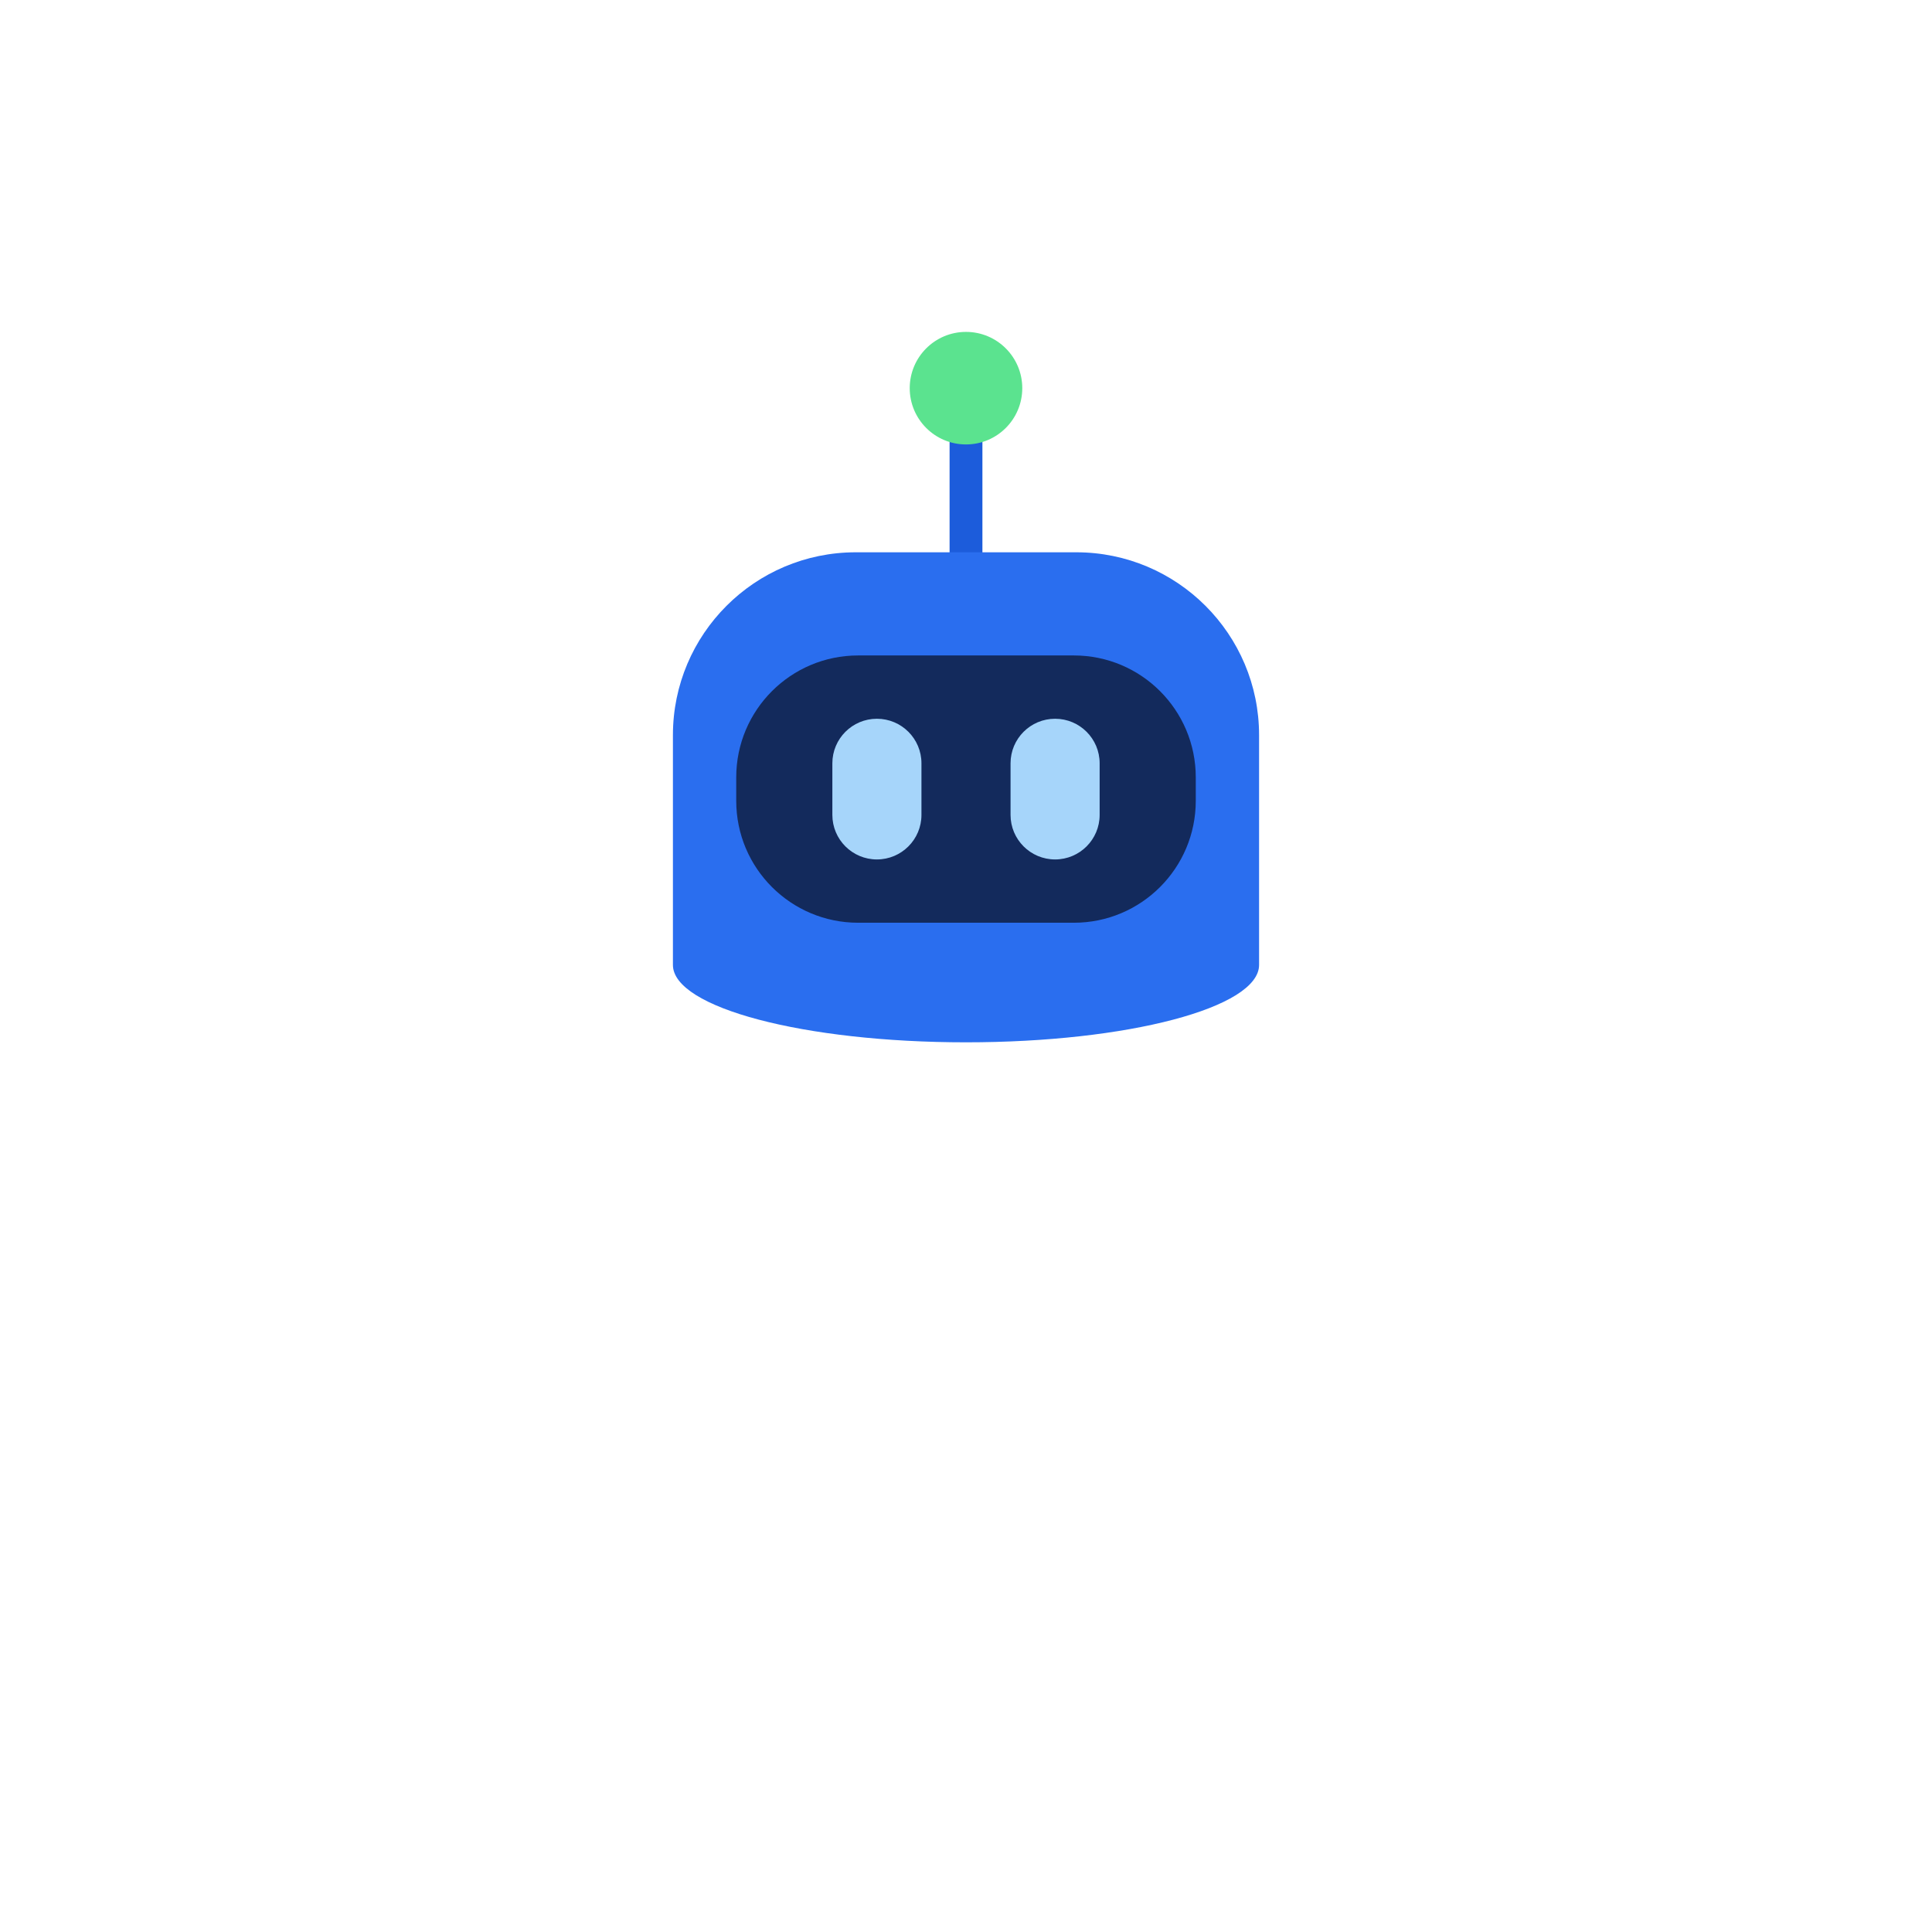
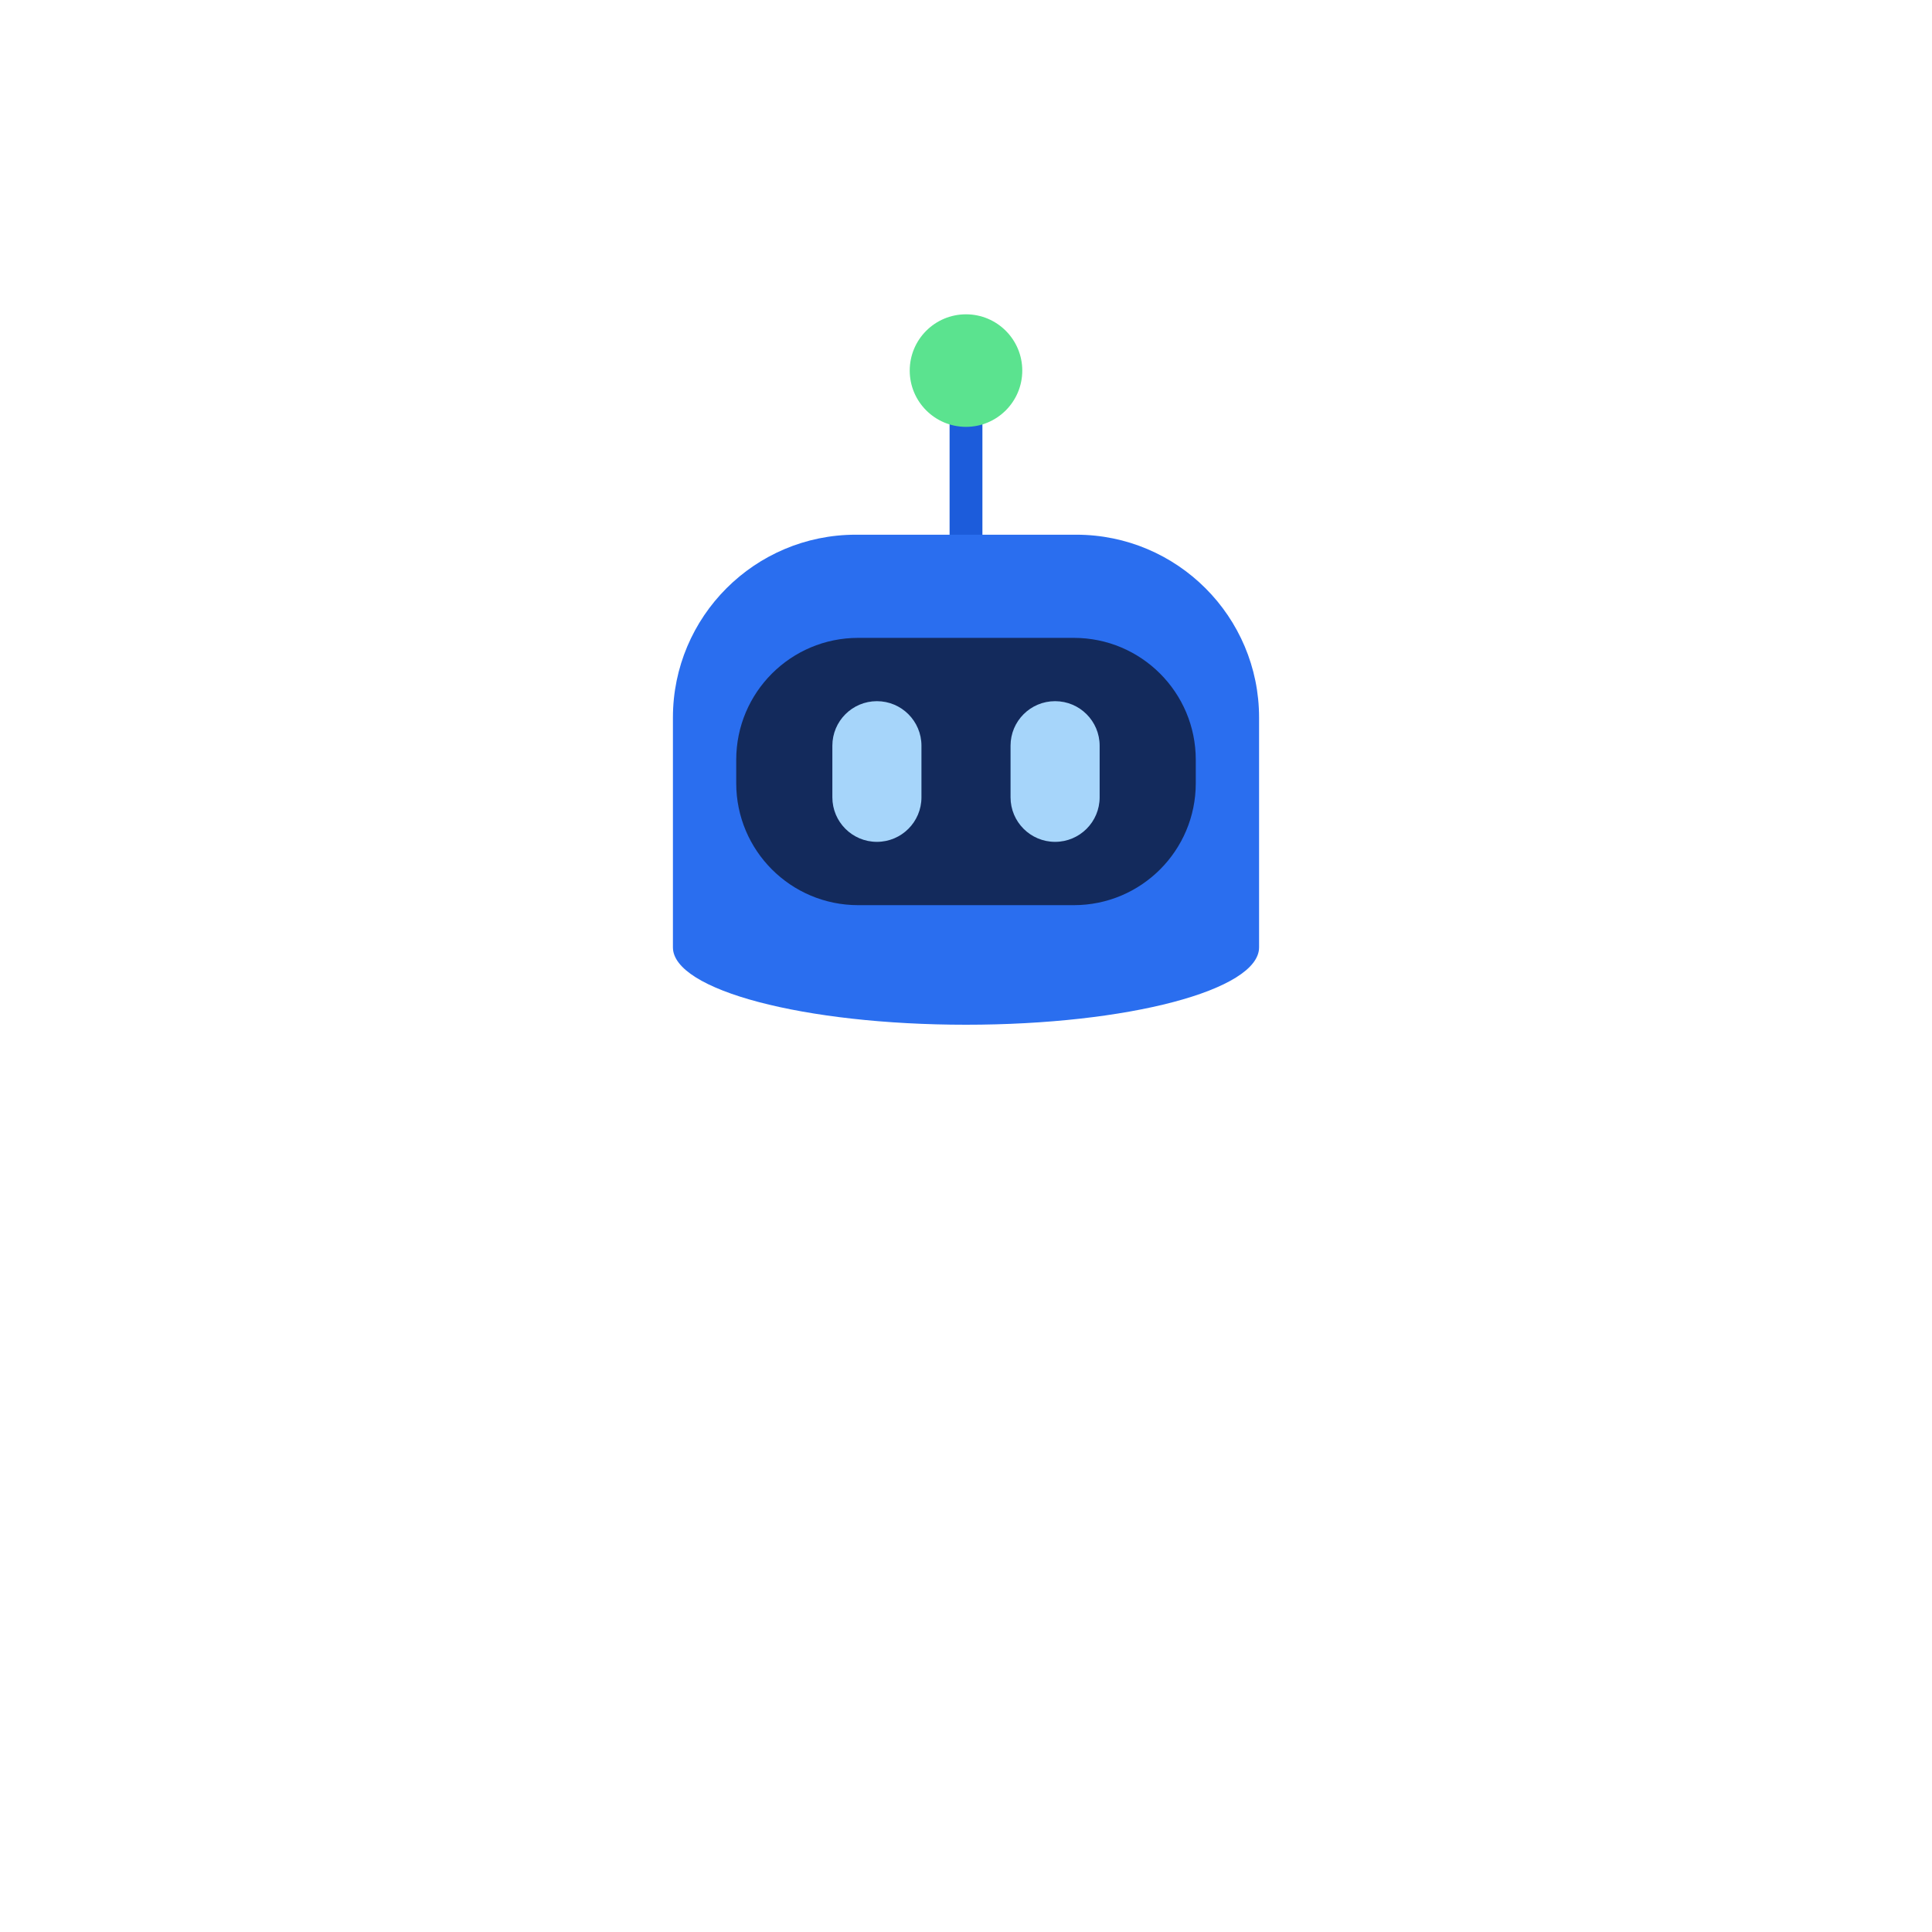
<svg xmlns="http://www.w3.org/2000/svg" viewBox="0 0 1024 1024">
  <g transform="translate(512 512) scale(1.2427) translate(-512 -512)">
-     <rect x="505" y="265.55" width="14" height="80" rx="7" fill="#1C5CDB" />
-     <circle cx="512" cy="265.55" r="24" fill="#5BE38F" />
-     <path d="M387,511.55 V413.55 A78,78 0 0 1 465,335.55 H559 A78,78 0 0 1 637,413.55 V511.55 A125,33 0 0 1 387,511.55 Z" fill="#2A6EEF" />
-     <rect x="414" y="379.55" width="196" height="114" rx="52" fill="#132A5C" />
-     <rect x="455" y="406.55" width="38" height="60" rx="19" fill="#A6D5FA" />
-     <rect x="531" y="406.55" width="38" height="60" rx="19" fill="#A6D5FA" />
+     <rect x="505" y="258.05" width="14" height="80" rx="7" fill="#1C5CDB" />
+     <circle cx="512" cy="258.05" r="24" fill="#5BE38F" />
+     <path d="M387,504.05 V406.05 A78,78 0 0 1 465,328.05 H559 A78,78 0 0 1 637,406.05 V504.05 A125,33 0 0 1 387,504.05 Z" fill="#2A6EEF" />
+     <rect x="414" y="372.05" width="196" height="114" rx="52" fill="#132A5C" />
+     <rect x="455" y="399.05" width="38" height="60" rx="19" fill="#A6D5FA" />
+     <rect x="531" y="399.05" width="38" height="60" rx="19" fill="#A6D5FA" />
  </g>
</svg>
